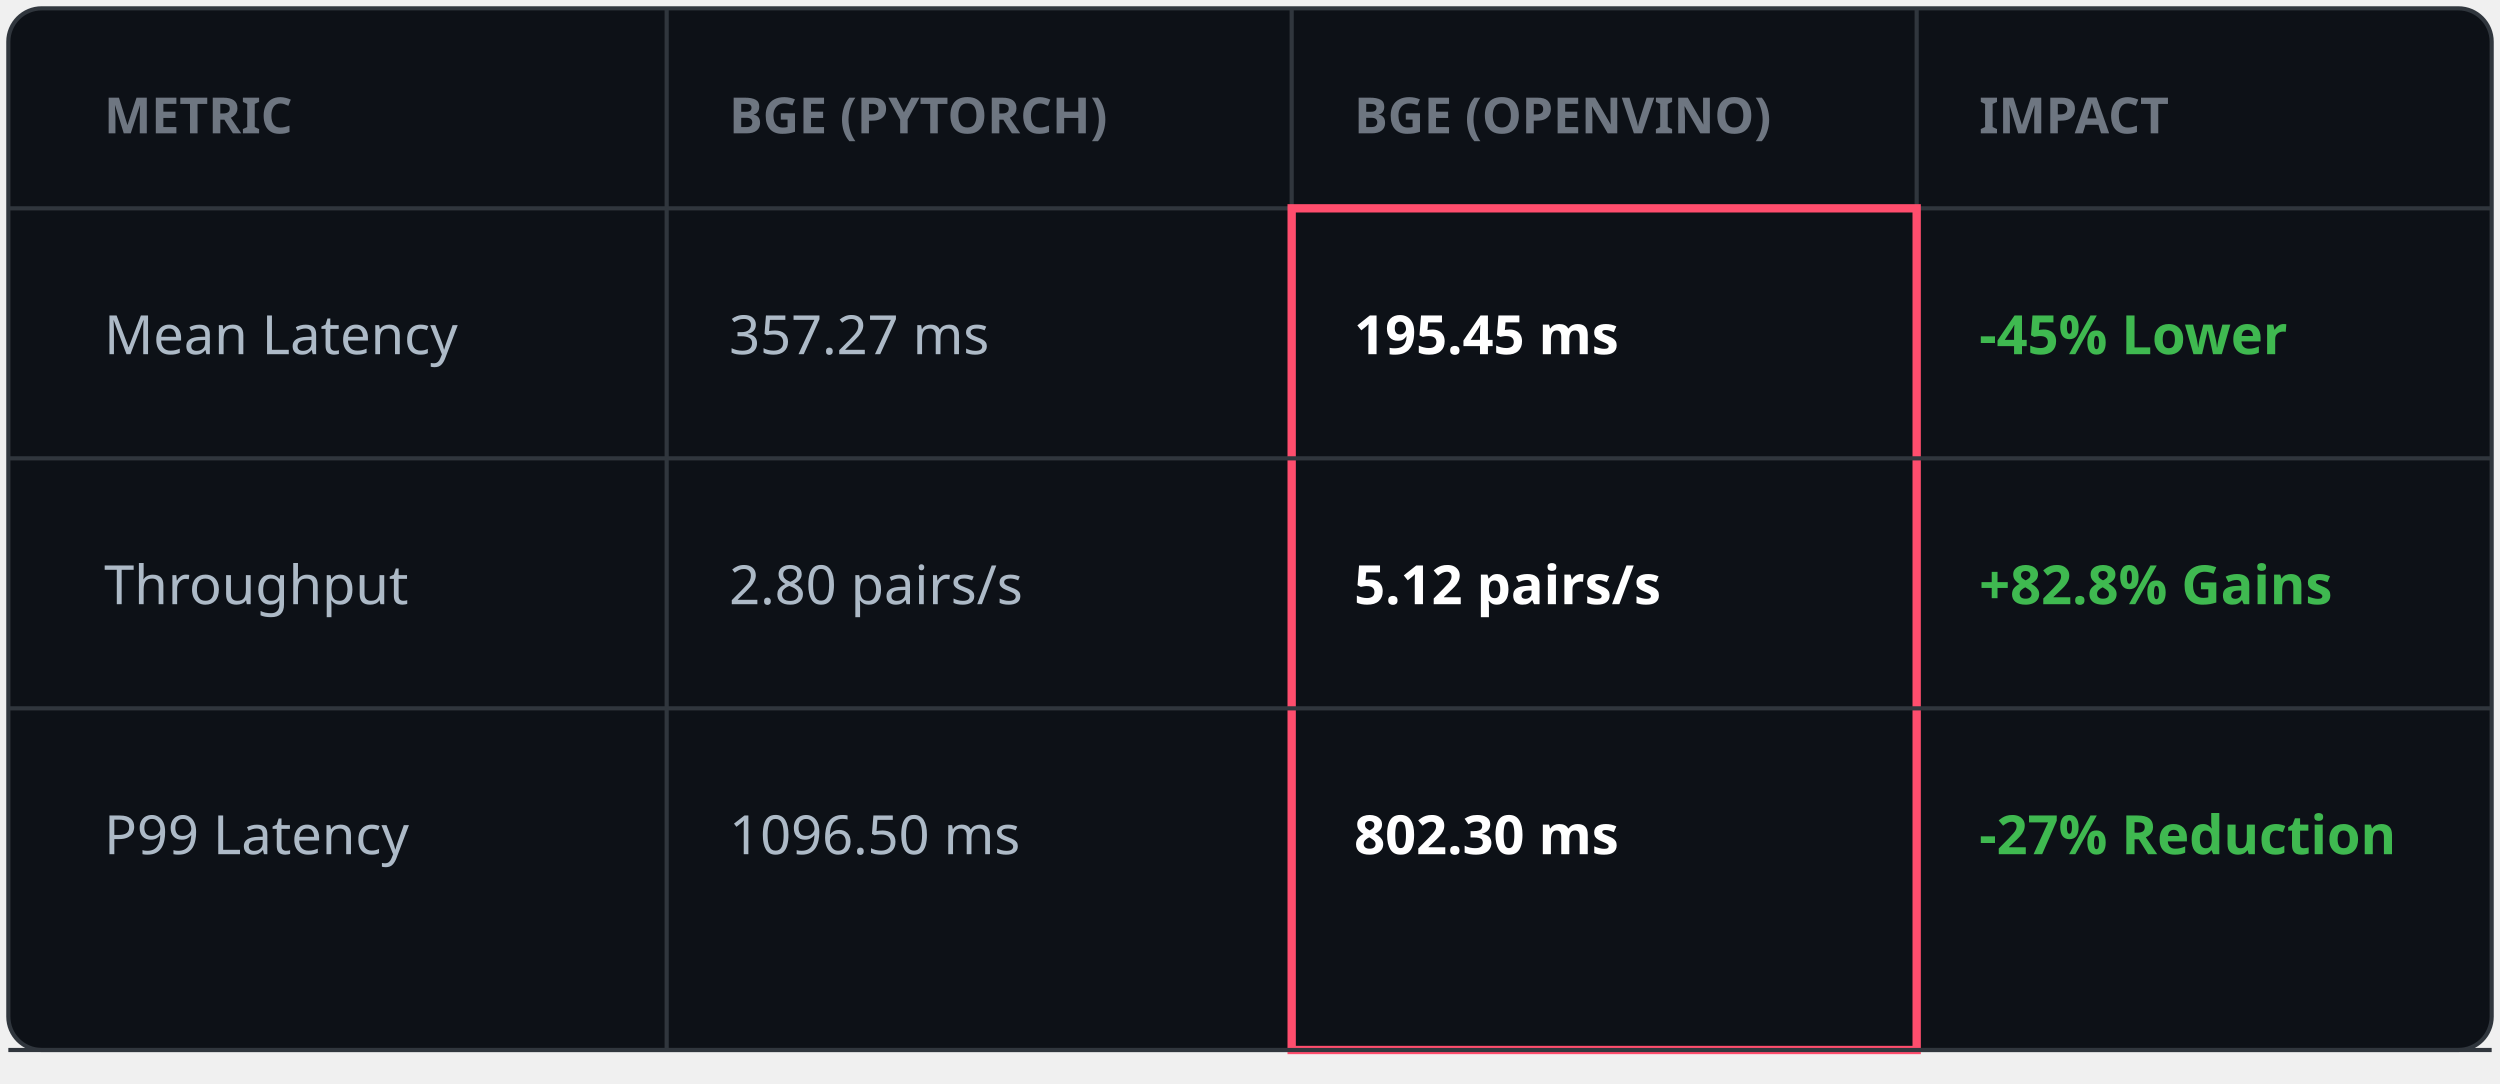
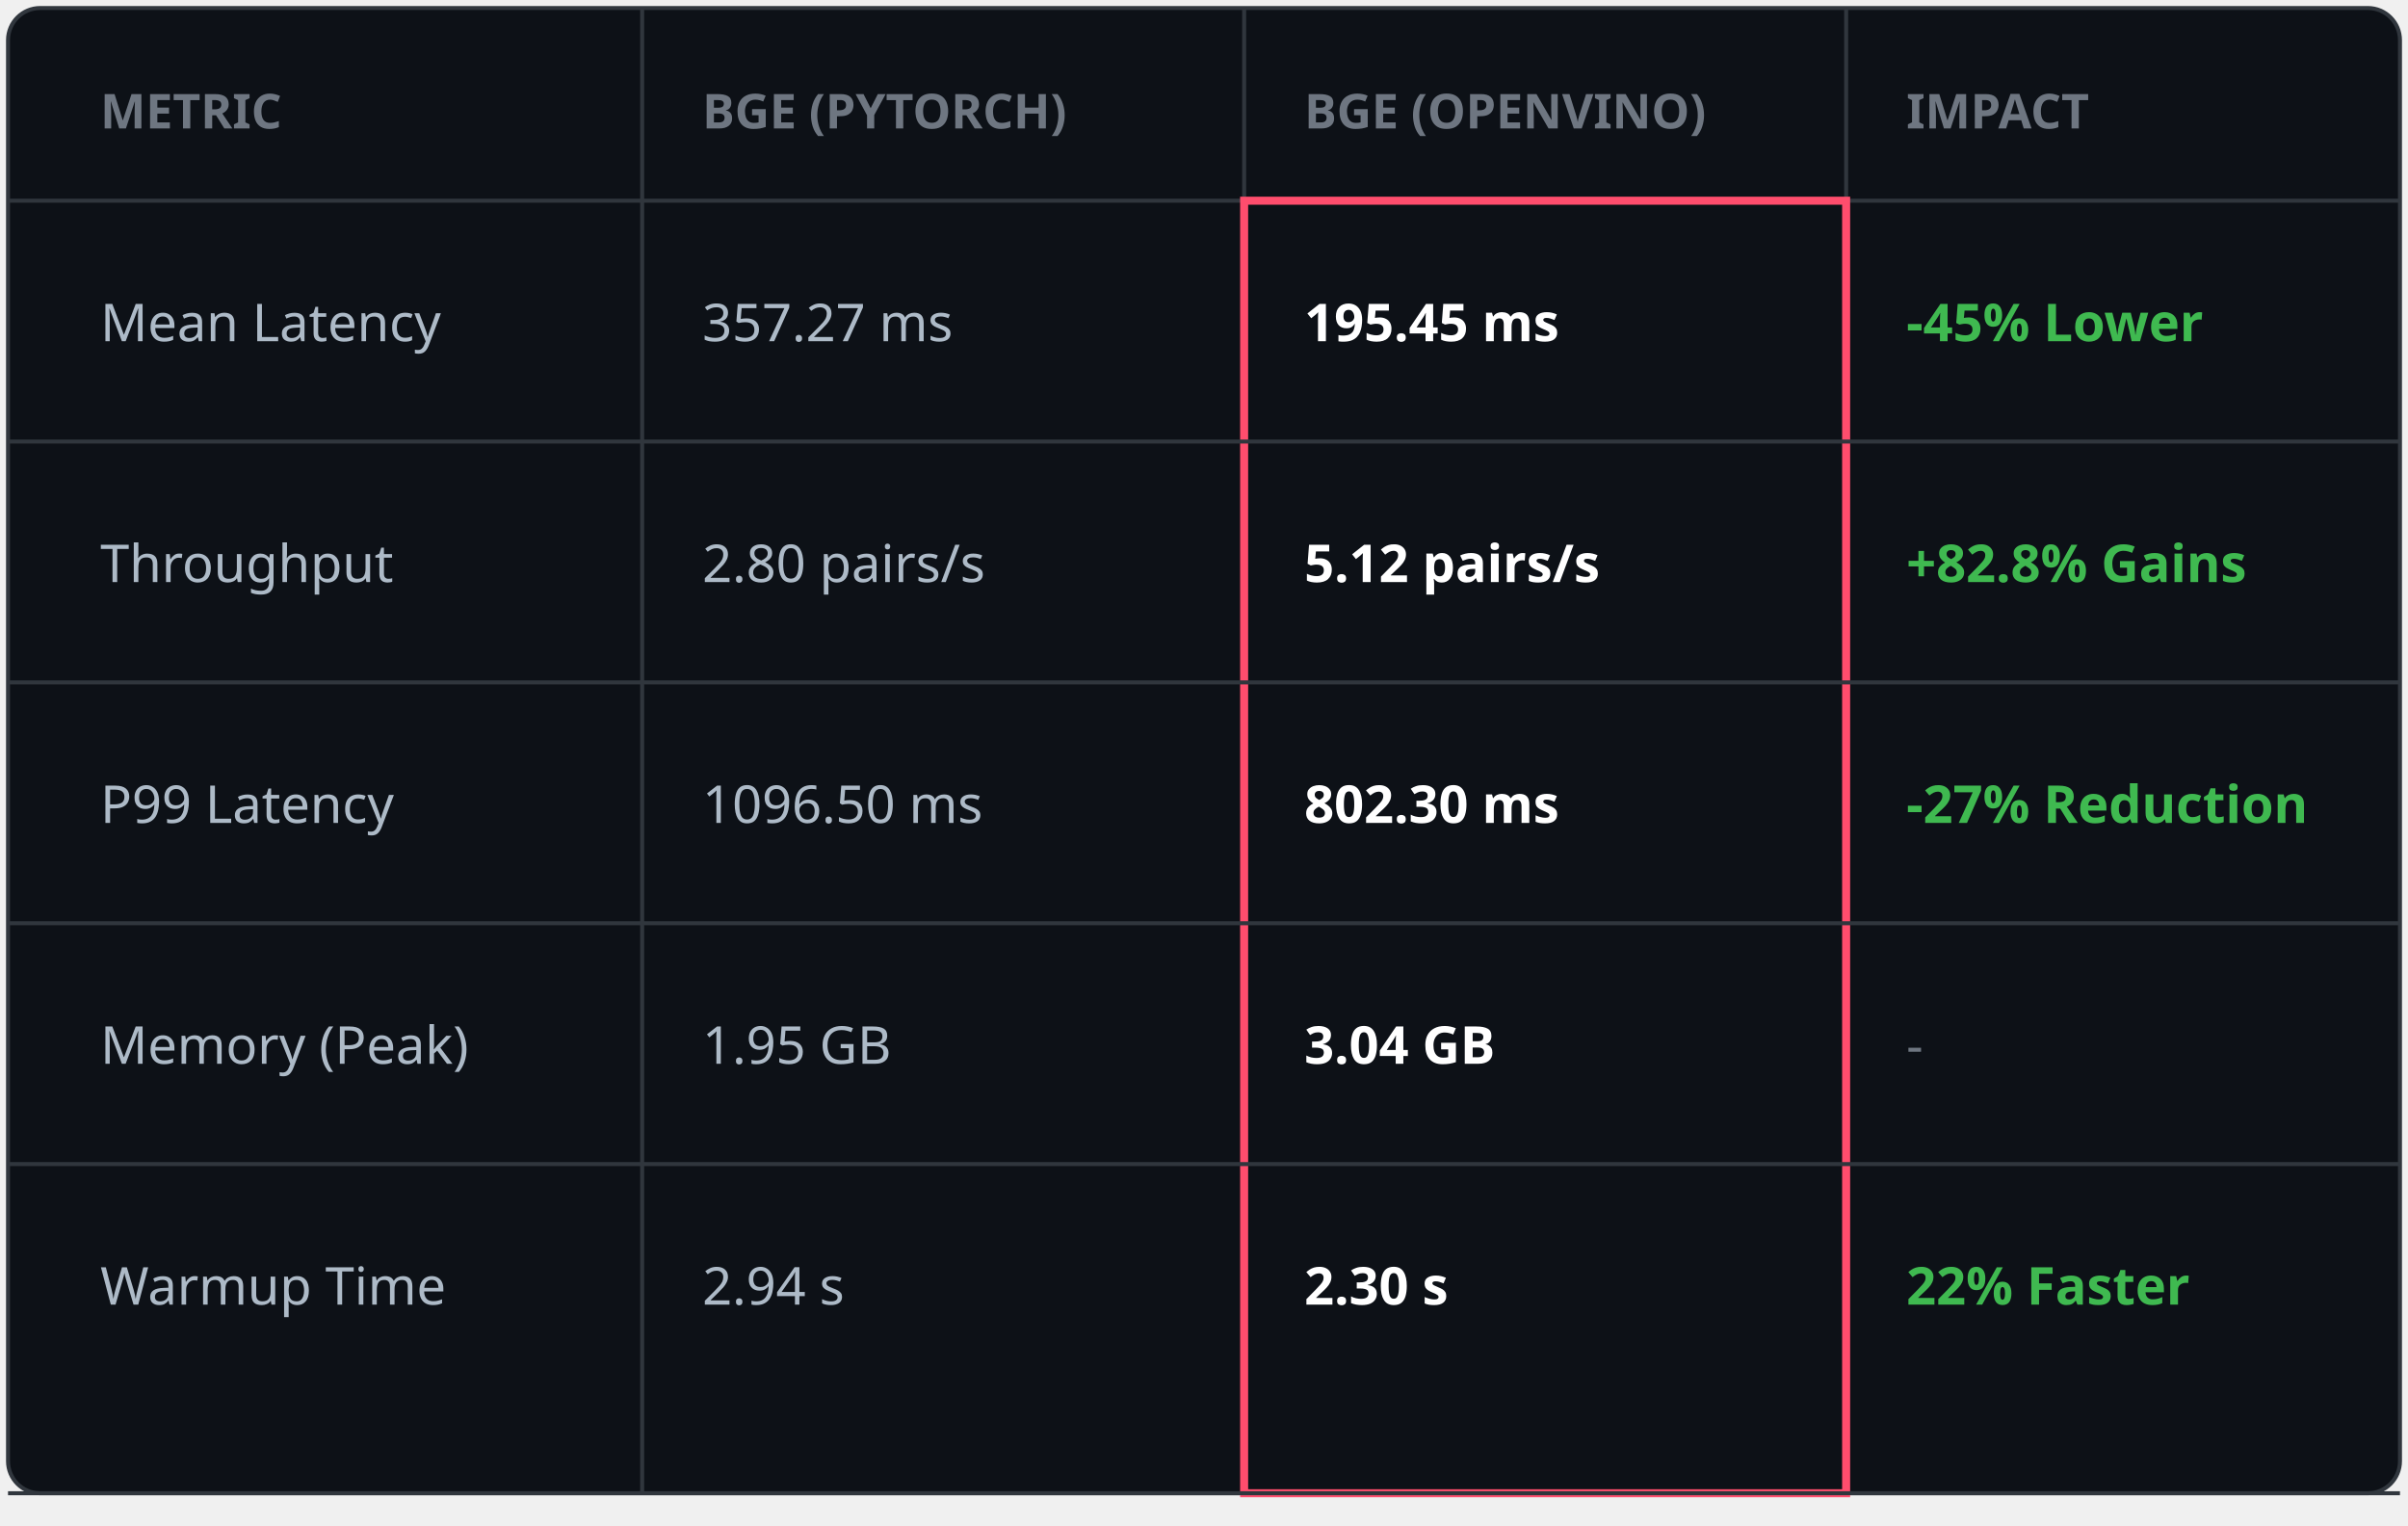
- <svg xmlns="http://www.w3.org/2000/svg" width="600" height="260" viewBox="0 0 600 260" fill="none">
+ <svg xmlns="http://www.w3.org/2000/svg" width="600" height="380" viewBox="0 0 600 380" fill="none">
  <style>
    @keyframes borderPulse {
      0% { stroke-opacity: 0.4; filter: drop-shadow(0 0 2px #FF4D6D); }
      50% { stroke-opacity: 1; filter: drop-shadow(0 0 6px #FF4D6D); }
      100% { stroke-opacity: 0.4; filter: drop-shadow(0 0 2px #FF4D6D); }
    }
    
    .glow-border {
      stroke: #FF4D6D;
      stroke-width: 2;
      animation: borderPulse 2s infinite ease-in-out;
    }

    .bold-white {
      font: bold 13px 'Segoe UI', Tahoma, sans-serif;
      fill: #FFFFFF;
    }

    .base-text { font: 13px 'Segoe UI', Tahoma, sans-serif; fill: #adbac7; }
    .header-text { font: bold 12px 'Segoe UI', Tahoma, sans-serif; fill: #6e7681; }
    .grid-line { stroke: #30363d; stroke-width: 1; }
  </style>
-   <rect x="2" y="2" width="596" height="250" rx="8" fill="#0d1117" stroke="#30363d" />
-   <line x1="160" y1="2" x2="160" y2="252" class="grid-line" />
-   <line x1="310" y1="2" x2="310" y2="252" class="grid-line" />
-   <line x1="460" y1="2" x2="460" y2="252" class="grid-line" />
+   <rect x="2" y="2" width="596" height="370" rx="8" fill="#0d1117" stroke="#30363d" />
+   <line x1="160" y1="2" x2="160" y2="372" class="grid-line" />
+   <line x1="310" y1="2" x2="310" y2="372" class="grid-line" />
+   <line x1="460" y1="2" x2="460" y2="372" class="grid-line" />
  <line x1="2" y1="50" x2="598" y2="50" class="grid-line" />
  <g class="header-text">
    <text x="25" y="32">METRIC</text>
    <text x="175" y="32">BGE (PYTORCH)</text>
    <text x="325" y="32">BGE (OPENVINO)</text>
    <text x="475" y="32">IMPACT</text>
  </g>
-   <rect x="310" y="50" width="150" height="202" class="glow-border" fill="none" />
+   <rect x="310" y="50" width="150" height="322" class="glow-border" fill="none" />
  <g class="base-text">
    <text x="25" y="85">Mean Latency</text>
    <text x="175" y="85">357.27 ms</text>
    <text x="325" y="85" class="bold-white">195.45 ms</text>
    <text x="475" y="85" fill="#3fb950" font-weight="bold">-45% Lower</text>
  </g>
  <line x1="2" y1="110" x2="598" y2="110" class="grid-line" />
  <g class="base-text">
    <text x="25" y="145">Throughput</text>
    <text x="175" y="145">2.80 pairs/s</text>
    <text x="325" y="145" class="bold-white">5.12 pairs/s</text>
    <text x="475" y="145" fill="#3fb950" font-weight="bold">+82.8% Gains</text>
  </g>
  <line x1="2" y1="170" x2="598" y2="170" class="grid-line" />
  <g class="base-text">
    <text x="25" y="205">P99 Latency</text>
    <text x="175" y="205">1096.50 ms</text>
    <text x="325" y="205" class="bold-white">802.30 ms</text>
    <text x="475" y="205" fill="#3fb950" font-weight="bold">-27% Reduction</text>
  </g>
-   <line x1="2" y1="252" x2="598" y2="252" class="grid-line" />
+   <line x1="2" y1="230" x2="598" y2="230" class="grid-line" />
+   <g class="base-text">
+     <text x="25" y="265">Memory (Peak)</text>
+     <text x="175" y="265">1.95 GB</text>
+     <text x="325" y="265" class="bold-white">3.04 GB</text>
+     <text x="475" y="265" fill="#6e7681">-</text>
+   </g>
+   <line x1="2" y1="290" x2="598" y2="290" class="grid-line" />
+   <g class="base-text">
+     <text x="25" y="325">Warmup Time</text>
+     <text x="175" y="325">2.94 s</text>
+     <text x="325" y="325" class="bold-white">2.30 s</text>
+     <text x="475" y="325" fill="#3fb950" font-weight="bold">22% Faster</text>
+   </g>
+   <line x1="2" y1="372" x2="598" y2="372" class="grid-line" />
</svg>
